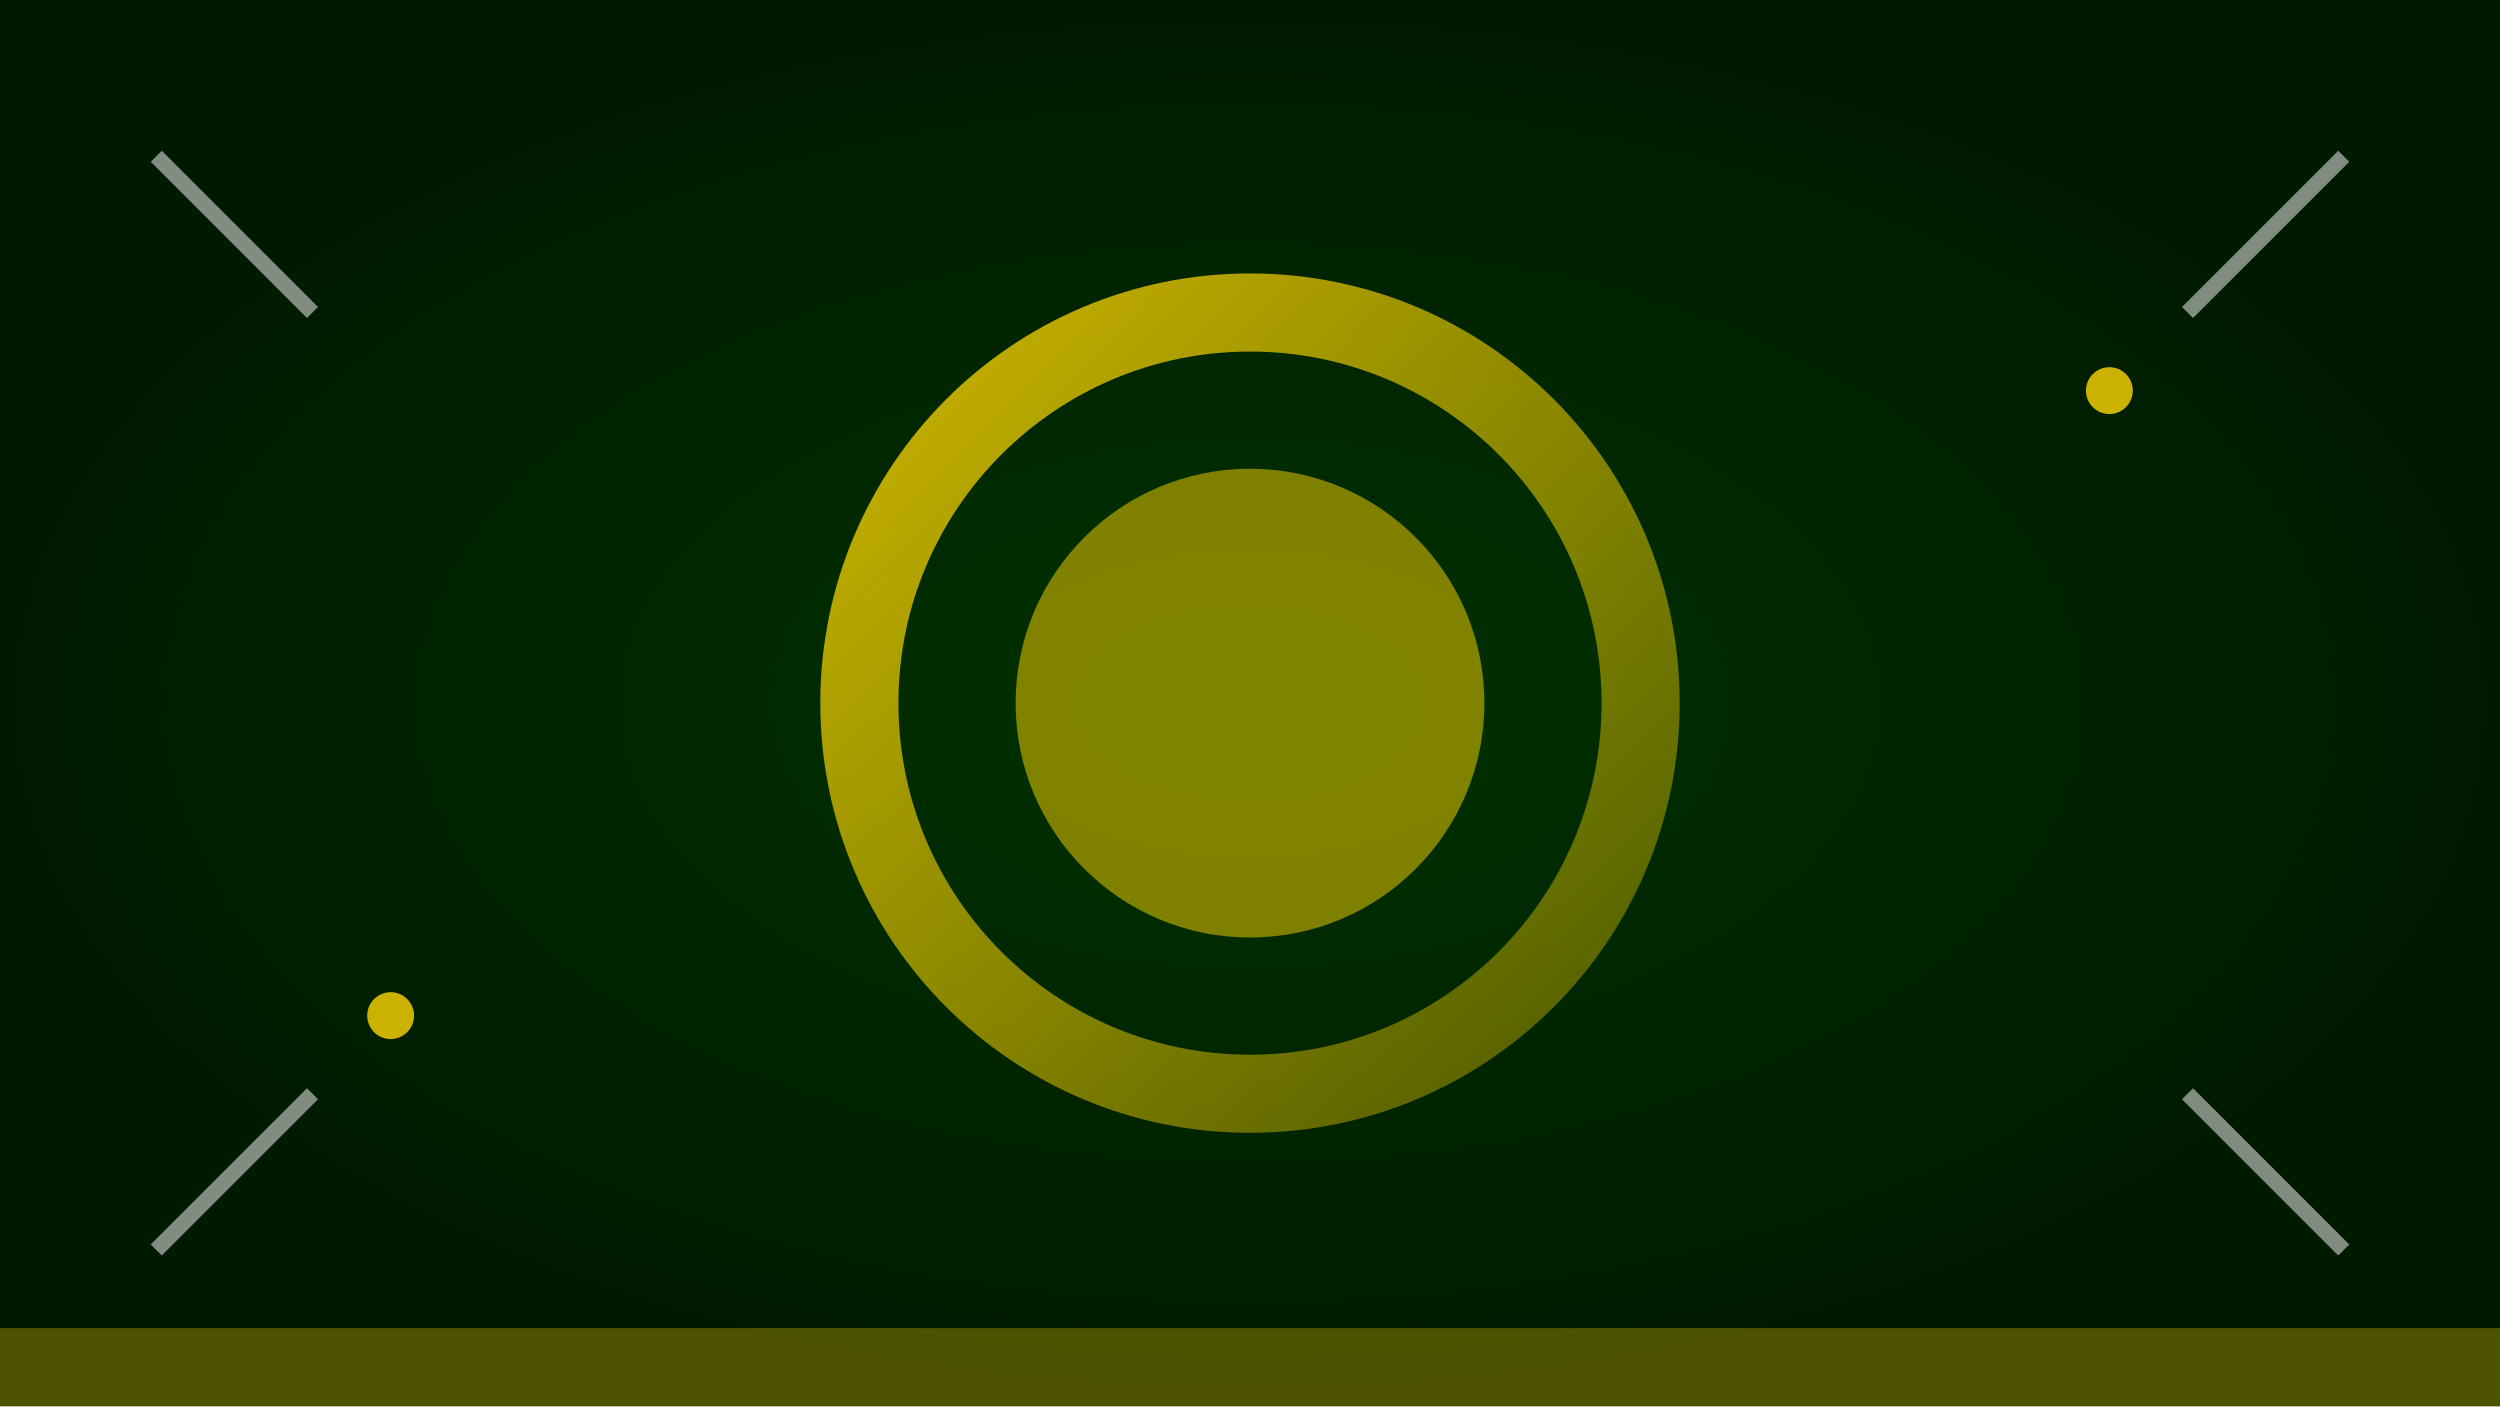
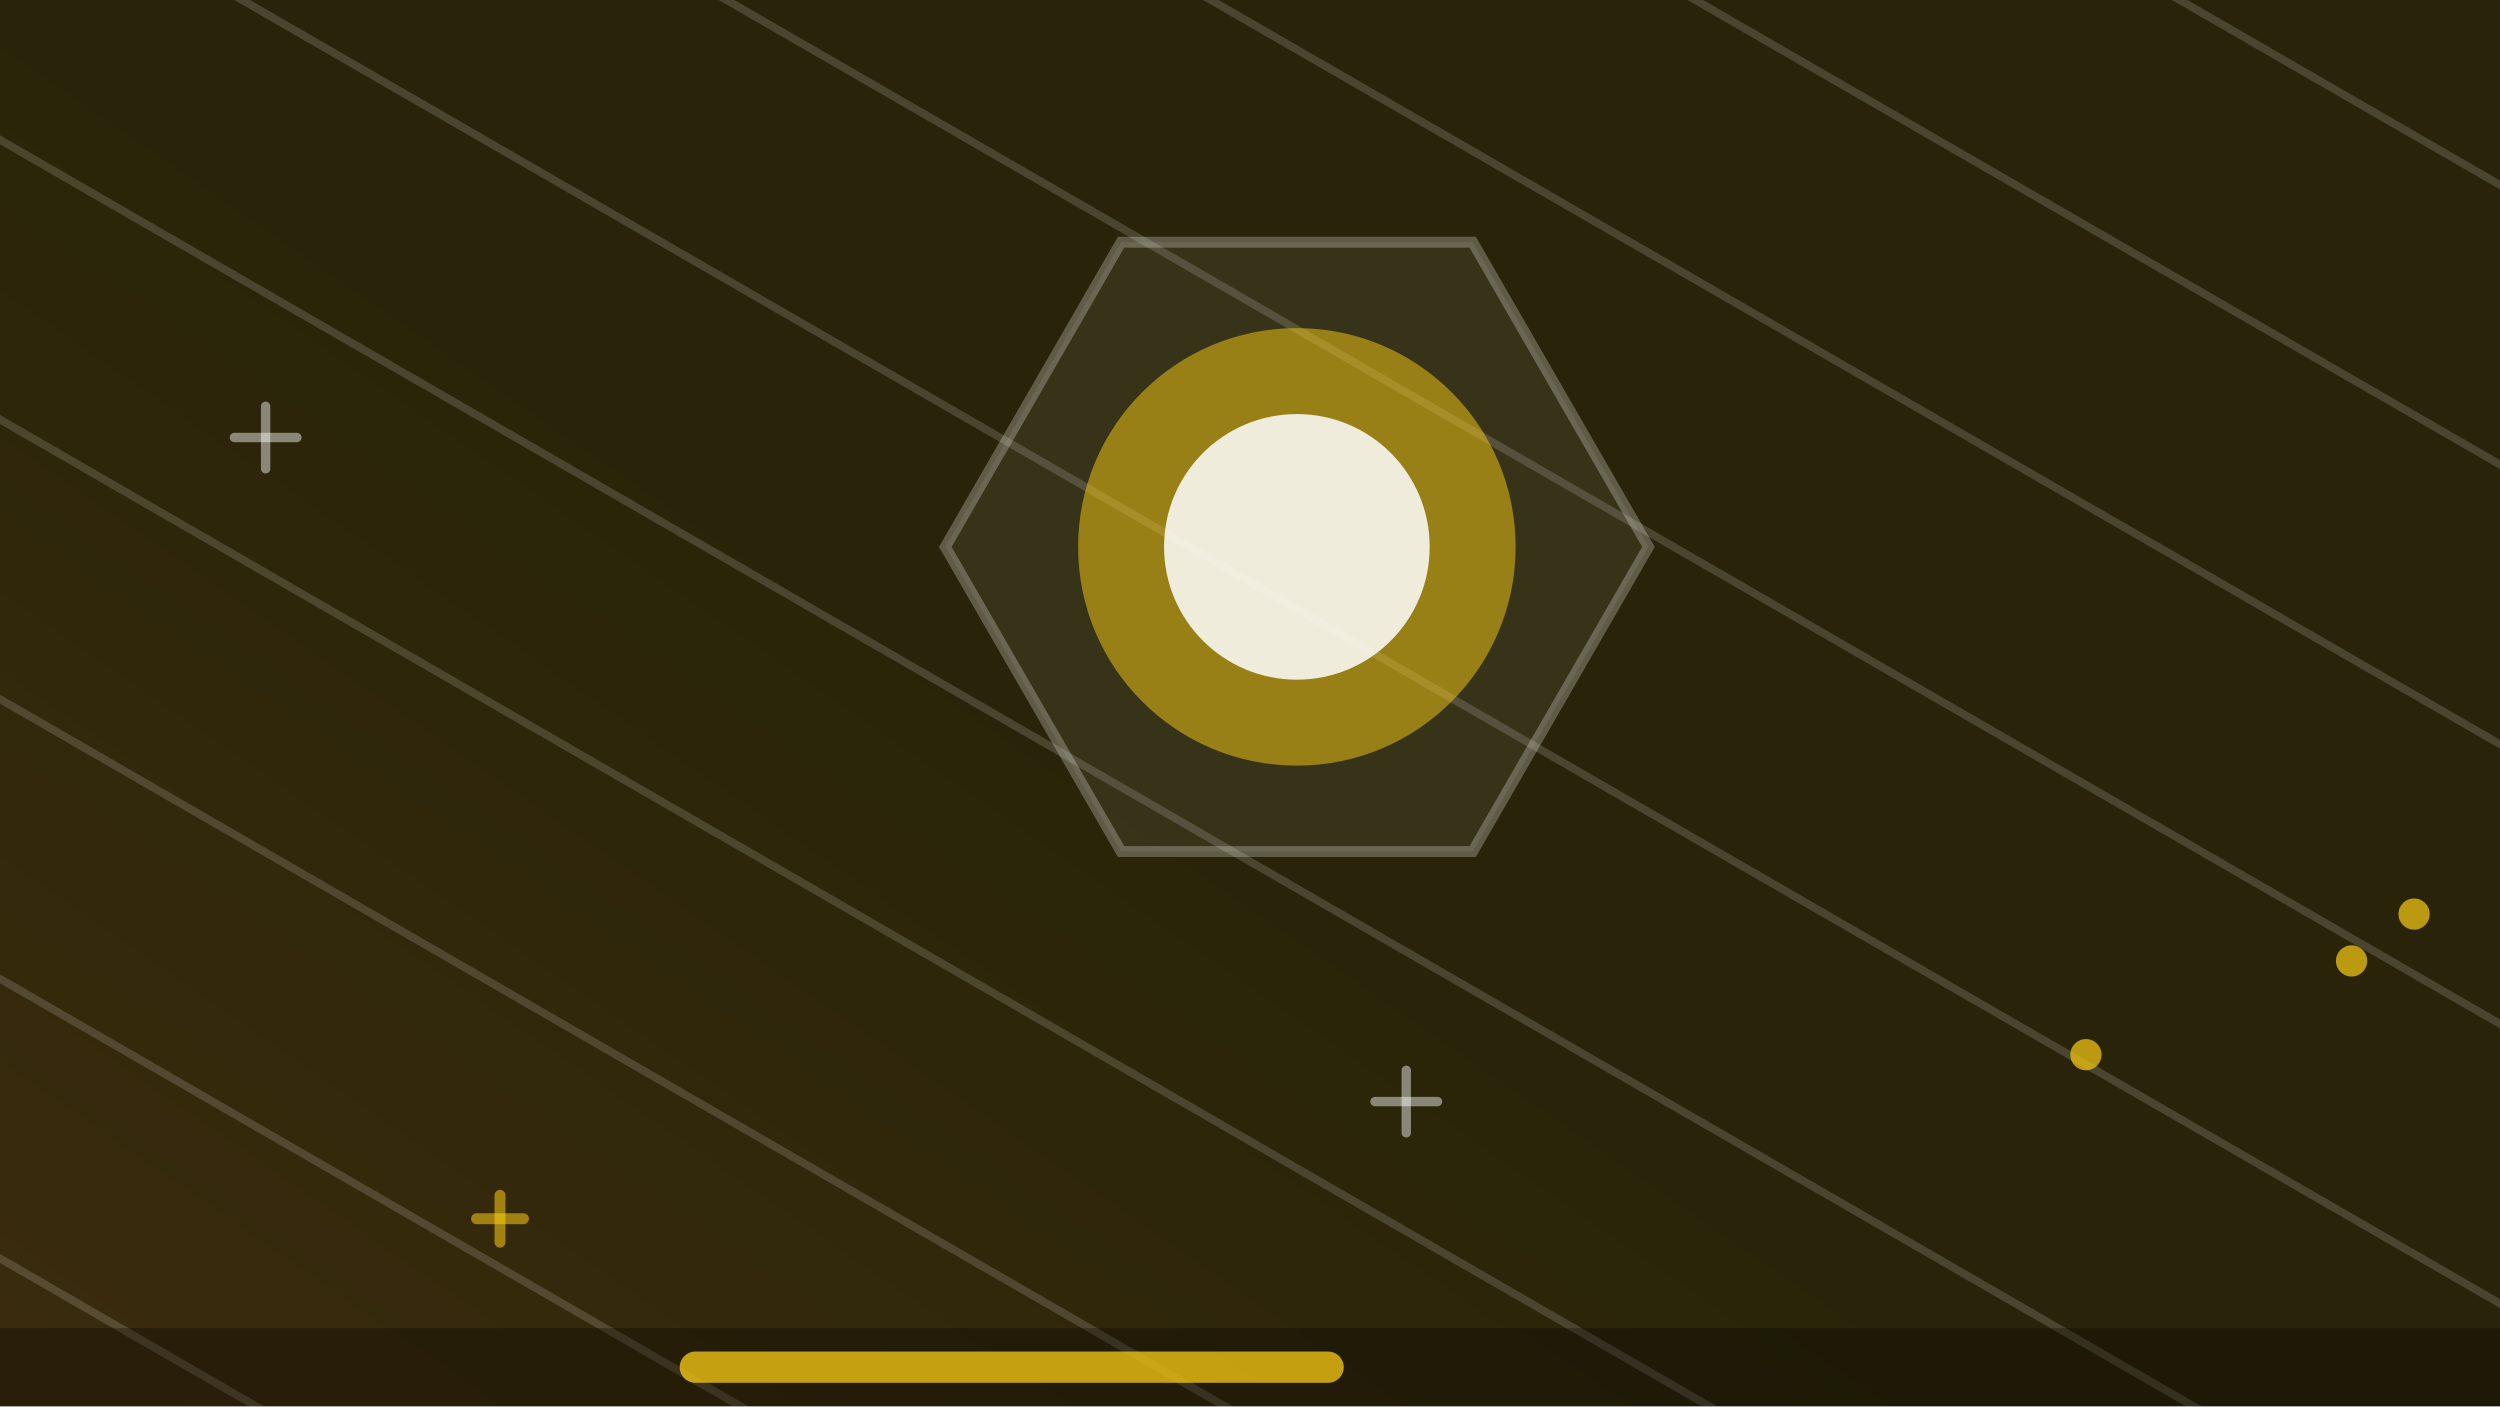
- <svg xmlns="http://www.w3.org/2000/svg" viewBox="0 0 320 180" width="320" height="180">
+ <svg xmlns="http://www.w3.org/2000/svg" width="320" height="180" viewBox="0 0 320 180" preserveAspectRatio="xMidYMid slice">
  <defs>
-     <radialGradient id="gradBackground" cx="0.5" cy="0.5" r="0.5">
-       <stop offset="0%" stop-color="#003300" />
-       <stop offset="100%" stop-color="#001a00" />
-     </radialGradient>
-     <linearGradient id="gradAccent" x1="0" x2="1" y1="0" y2="1">
-       <stop offset="0%" stop-color="rgba(255, 215, 0, 0.8)" />
-       <stop offset="100%" stop-color="rgba(255, 215, 0, 0.3)" />
+     <linearGradient id="bg-1368d" gradientTransform="rotate(141)">
+       <stop offset="0%" stop-color="hsl(51 65% 9.7%)" />
+       <stop offset="100%" stop-color="hsl(35 61% 17.1%)" />
    </linearGradient>
+     <pattern id="pat-1d95o" x="0" y="0" width="31" height="31" patternUnits="userSpaceOnUse" patternTransform="rotate(30)">
+       <line x1="0" y1="15.5" x2="31" y2="15.5" stroke="white" stroke-opacity="0.15" stroke-width="1" />
+     </pattern>
  </defs>
-   <rect x="0" y="0" width="320" height="180" fill="url(#gradBackground)" />
-   <circle cx="160" cy="90" r="50" fill="none" stroke="url(#gradAccent)" stroke-width="10" />
-   <circle cx="160" cy="90" r="30" fill="rgba(255, 215, 0, 0.5)" />
-   <line x1="20" y1="20" x2="40" y2="40" stroke="rgba(255, 255, 255, 0.5)" stroke-width="2" />
-   <line x1="300" y1="20" x2="280" y2="40" stroke="rgba(255, 255, 255, 0.5)" stroke-width="2" />
-   <line x1="20" y1="160" x2="40" y2="140" stroke="rgba(255, 255, 255, 0.5)" stroke-width="2" />
-   <line x1="300" y1="160" x2="280" y2="140" stroke="rgba(255, 255, 255, 0.5)" stroke-width="2" />
-   <circle cx="50" cy="130" r="3" fill="rgba(255, 215, 0, 0.8)" />
-   <circle cx="270" cy="50" r="3" fill="rgba(255, 215, 0, 0.8)" />
-   <rect x="0" y="170" width="320" height="10" fill="rgba(255, 215, 0, 0.3)" />
+   <rect width="320" height="180" fill="url(#bg-1368d)" />
+   <rect width="320" height="180" fill="url(#pat-1d95o)" />
+   <g transform="translate(64 156)" stroke="#facc15" stroke-opacity="0.55" stroke-linecap="round" stroke-width="1.4">
+     <line x1="-3" y1="0" x2="3" y2="0" />
+     <line x1="0" y1="-3" x2="0" y2="3" />
+   </g>
+   <circle cx="267" cy="135" r="2" fill="#facc15" fill-opacity="0.7" />
+   <g transform="translate(180 141)" stroke="white" stroke-opacity="0.45" stroke-linecap="round" stroke-width="1.2">
+     <line x1="-4" y1="0" x2="4" y2="0" />
+     <line x1="0" y1="-4" x2="0" y2="4" />
+   </g>
+   <circle cx="301" cy="123" r="2" fill="#facc15" fill-opacity="0.7" />
+   <circle cx="309" cy="117" r="2" fill="#facc15" fill-opacity="0.7" />
+   <g transform="translate(34 56)" stroke="white" stroke-opacity="0.45" stroke-linecap="round" stroke-width="1.2">
+     <line x1="-4" y1="0" x2="4" y2="0" />
+     <line x1="0" y1="-4" x2="0" y2="4" />
+   </g>
+   <polygon points="211.0,70.0 188.5,109.0 143.5,109.0 121.0,70.0 143.5,31.0 188.5,31.0" fill="white" fill-opacity="0.07" stroke="white" stroke-opacity="0.25" stroke-width="1.4" />
+   <circle cx="166" cy="70" r="28" fill="#facc15" fill-opacity="0.5" />
+   <circle cx="166" cy="70" r="17" fill="white" fill-opacity="0.85" />
+   <rect x="0" y="170" width="320" height="10" fill="black" fill-opacity="0.3" />
+   <rect x="87" y="173" width="85" height="4" rx="2" fill="#facc15" fill-opacity="0.75" />
</svg>
